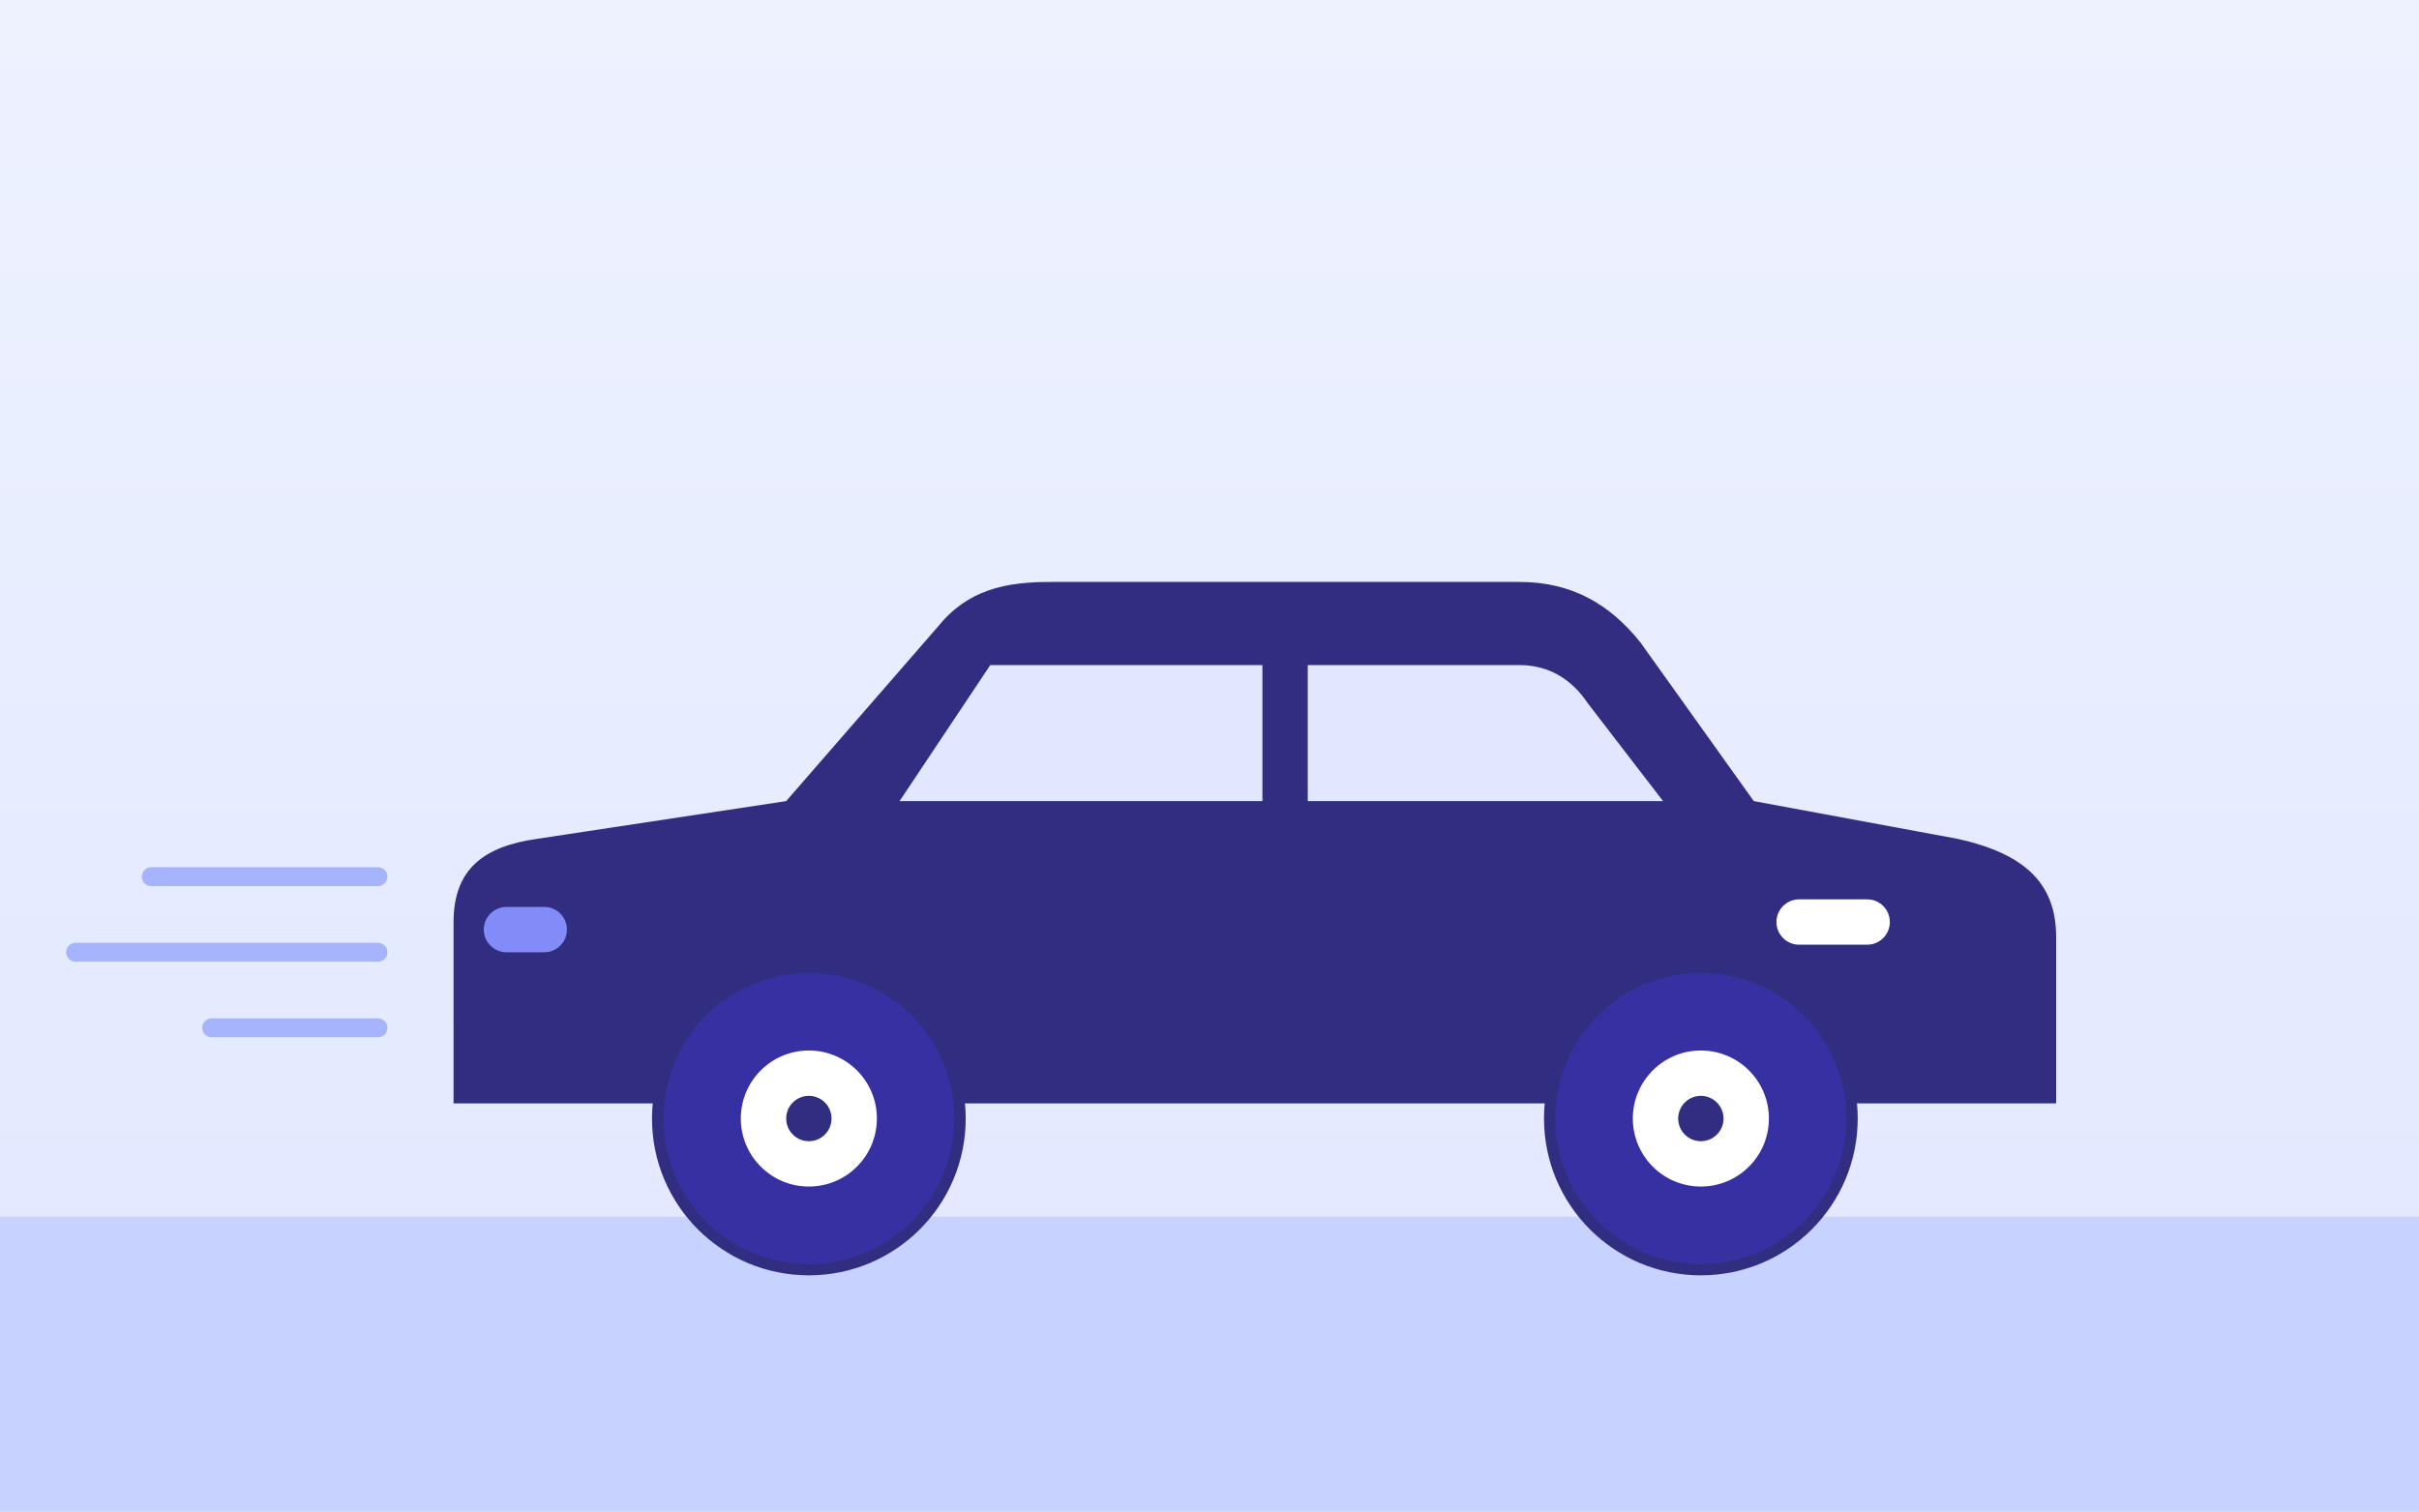
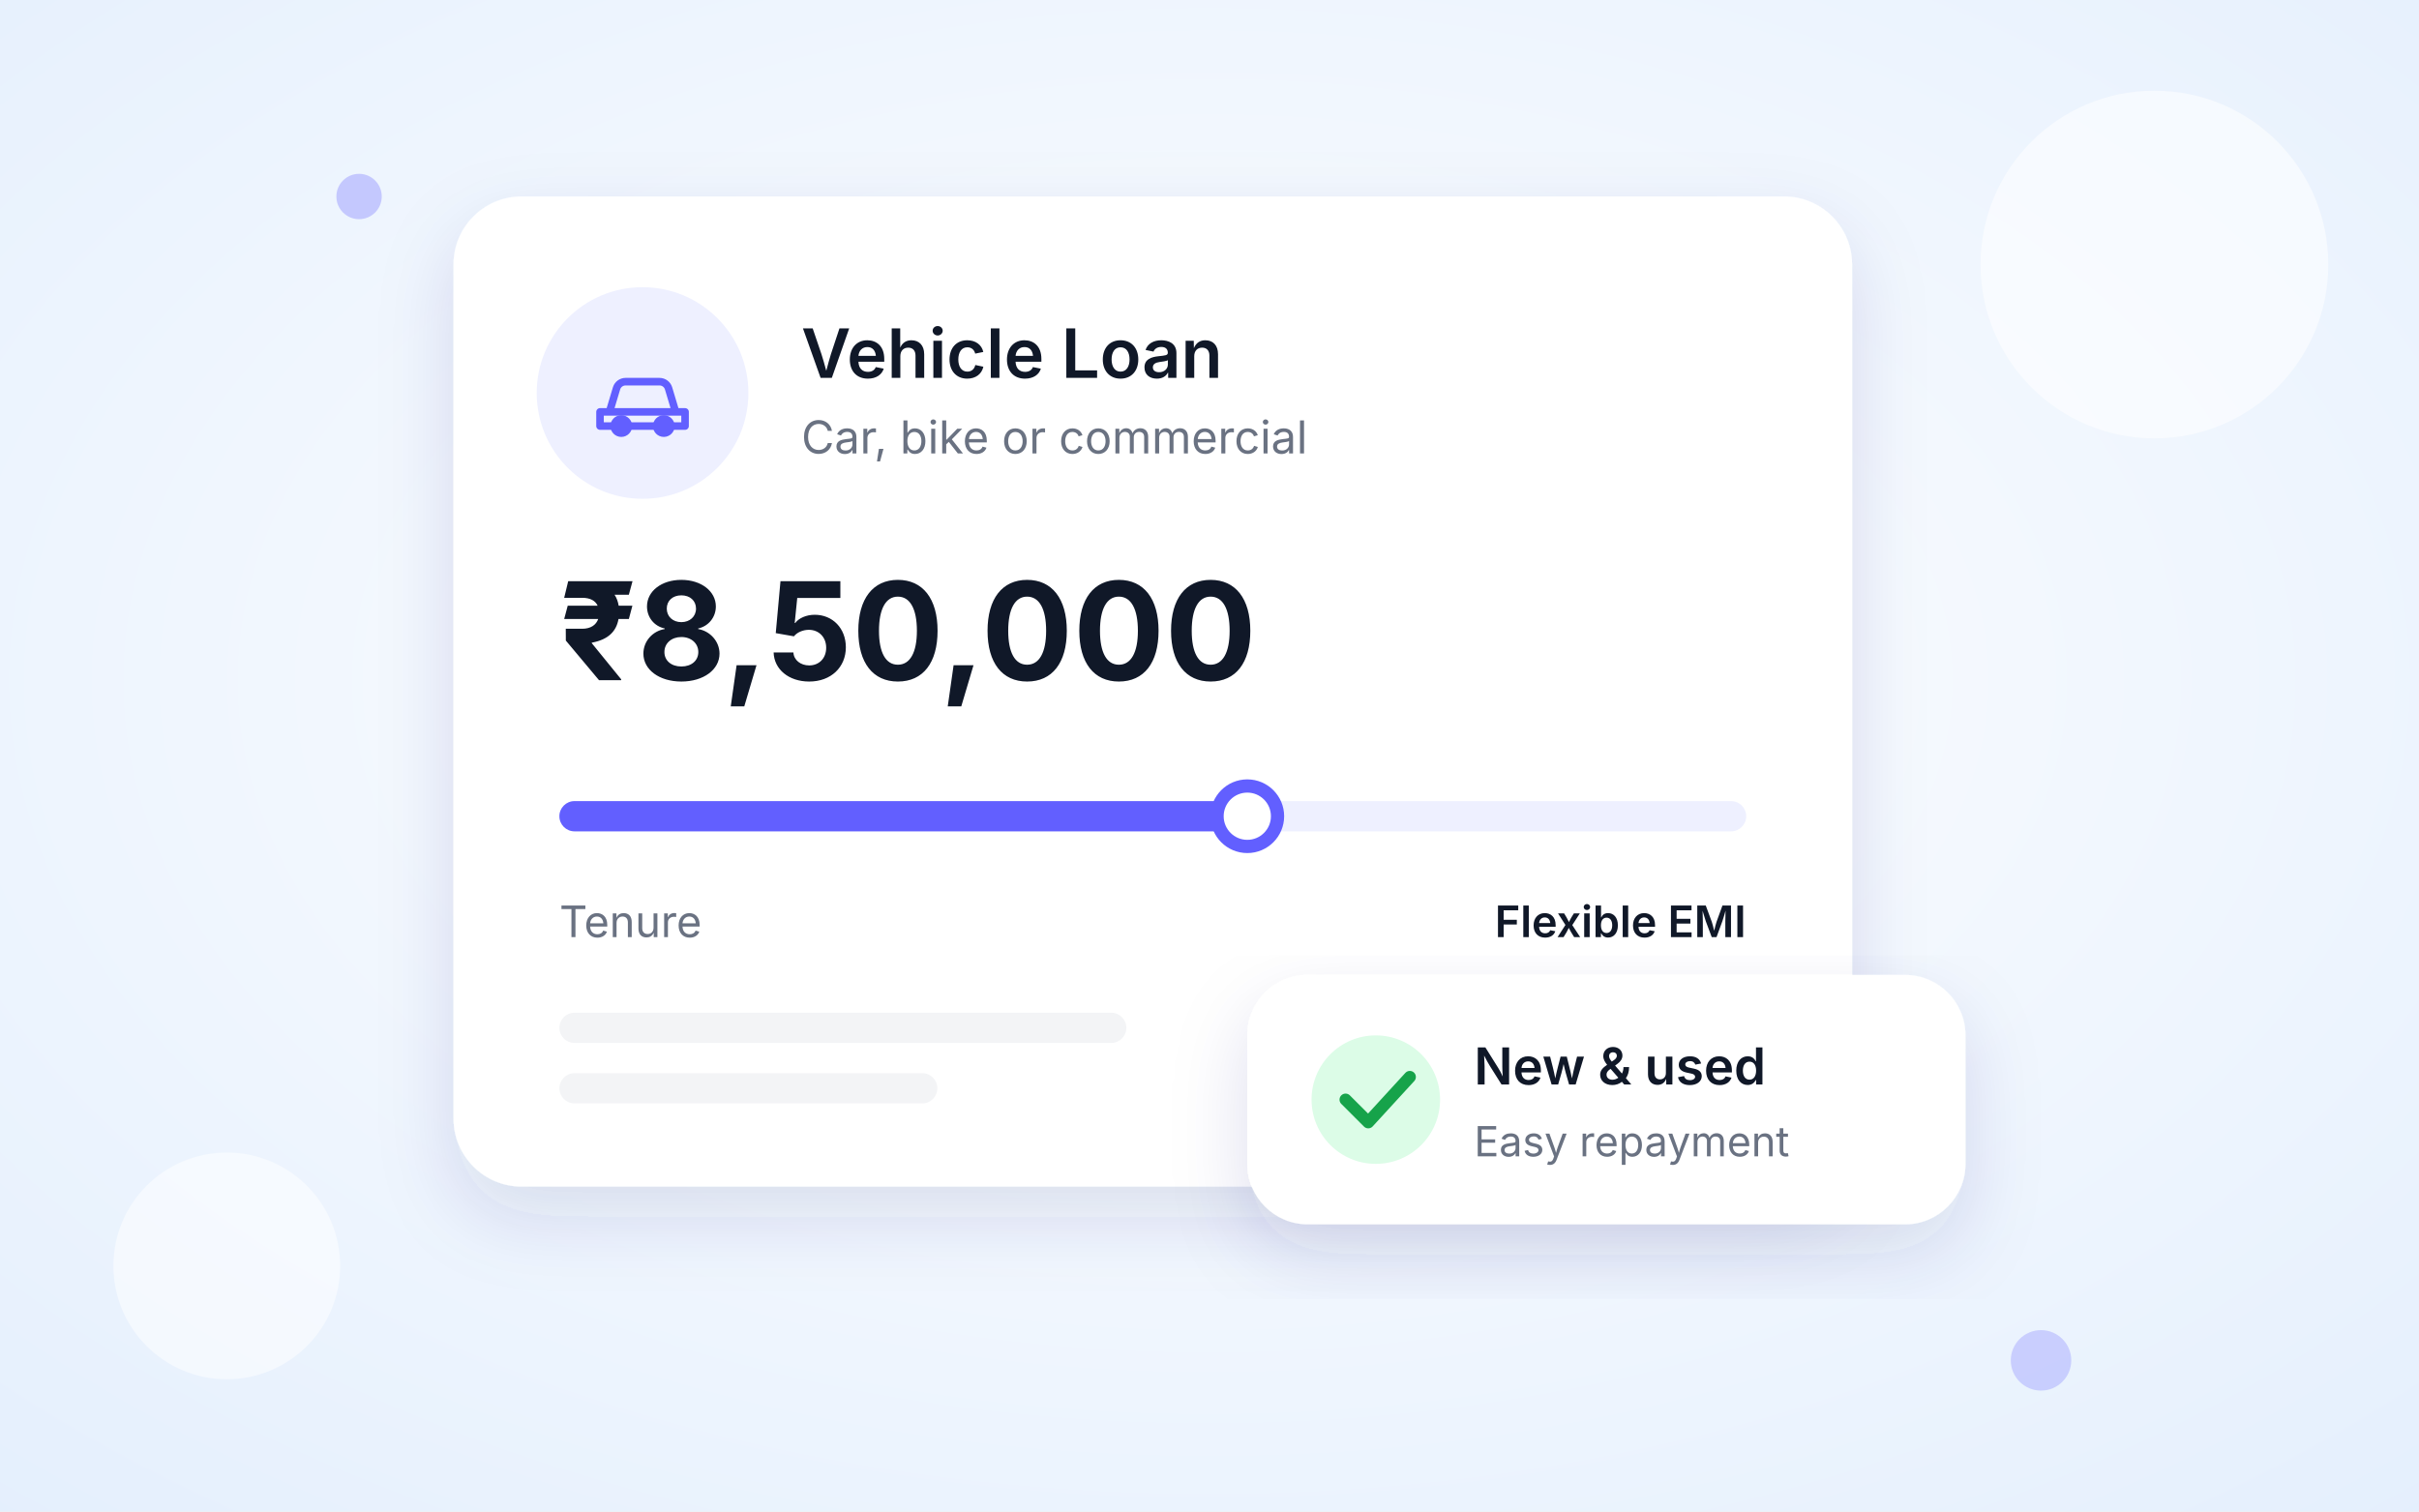
<svg xmlns="http://www.w3.org/2000/svg" viewBox="0 0 640 400" preserveAspectRatio="xMidYMid slice">
  <defs>
-     <linearGradient id="g" x1="0" y1="0" x2="0" y2="1">
-       <stop offset="0" stop-color="#EEF2FF" />
-       <stop offset="1" stop-color="#E0E7FF" />
-     </linearGradient>
+     <radialGradient id="b" cx="50%" cy="45%" r="75%">
+       <stop offset="0" stop-color="#FFFFFF" />
+       <stop offset="1" stop-color="#E4EFFD" />
+     </radialGradient>
+     <filter id="s" x="-20%" y="-20%" width="140%" height="150%">
+       <feDropShadow dx="0" dy="8" stdDeviation="10" flood-color="#312E81" flood-opacity=".13" />
+     </filter>
  </defs>
-   <rect width="640" height="400" fill="url(#g)" />
-   <rect y="322" width="640" height="78" fill="#C7D2FE" />
-   <path d="M40 232h60M20 252h80M56 272h44" stroke="#A5B4FC" stroke-width="5" stroke-linecap="round" />
-   <path d="M120 292v-48c0-14 8-20 22-22l66-10 40-46c8-10 18-12 30-12h124c14 0 24 6 32 16l30 42 54 10c18 4 26 12 26 26v44z" fill="#312E81" />
-   <path d="M262 176h72v36H238z" fill="#E0E7FF" />
-   <path d="M346 176h56c8 0 14 4 18 10l20 26H346z" fill="#E0E7FF" />
-   <rect x="470" y="238" width="30" height="12" rx="6" fill="#fff" />
-   <rect x="128" y="240" width="22" height="12" rx="6" fill="#818CF8" />
-   <circle cx="214" cy="296" r="40" fill="#3730A3" stroke="#312E81" stroke-width="3" stroke-linejoin="round" />
-   <circle cx="214" cy="296" r="18" fill="#fff" />
-   <circle cx="214" cy="296" r="6" fill="#312E81" />
-   <circle cx="450" cy="296" r="40" fill="#3730A3" stroke="#312E81" stroke-width="3" stroke-linejoin="round" />
-   <circle cx="450" cy="296" r="18" fill="#fff" />
-   <circle cx="450" cy="296" r="6" fill="#312E81" />
+   <rect width="640" height="400" fill="url(#b)" />
+   <circle cx="570" cy="70" r="46" fill="#fff" opacity=".55" />
+   <circle cx="60" cy="335" r="30" fill="#fff" opacity=".5" />
+   <circle cx="540" cy="360" r="8" fill="#625FFF" opacity=".25" />
+   <circle cx="95" cy="52" r="6" fill="#625FFF" opacity=".3" />
+   <rect x="120" y="52" width="370" height="262" rx="18" fill="#fff" filter="url(#s)" />
+   <circle cx="170" cy="104" r="28" fill="#EEF0FF" />
+   <g transform="translate(155.0 89.0) scale(1.25)" fill="none" stroke="#625FFF" stroke-width="1.6" stroke-linecap="round" stroke-linejoin="round">
+     <path d="M5 16l1.5-5a2 2 0 011.9-1.4h7.2a2 2 0 011.9 1.4L19 16M3 16h18v3H3z" />
+     <circle cx="7.5" cy="19" r="1.5" />
+     <circle cx="16.5" cy="19" r="1.5" />
+   </g>
+   <text x="212" y="100" font-family="Geist,Inter,Arial,sans-serif" font-size="18" font-weight="600" fill="#101828" text-anchor="start">Vehicle Loan</text>
+   <text x="212" y="120" font-family="Geist,Inter,Arial,sans-serif" font-size="12" font-weight="400" fill="#6A7282" text-anchor="start">Car, bike or commercial</text>
+   <text x="148" y="180" font-family="Geist,Inter,Arial,sans-serif" font-size="36" font-weight="700" fill="#101828" text-anchor="start">₹8,50,000</text>
+   <rect x="148" y="212" width="314" height="8" rx="4.0" fill="#EEF0FF" />
+   <rect x="148" y="212" width="182" height="8" rx="4" fill="#625FFF" />
+   <circle cx="330" cy="216" r="8" fill="#fff" stroke="#625FFF" stroke-width="3.5" />
+   <text x="148" y="248" font-family="Geist,Inter,Arial,sans-serif" font-size="11.5" font-weight="400" fill="#6A7282" text-anchor="start">Tenure</text>
+   <text x="462" y="248" font-family="Geist,Inter,Arial,sans-serif" font-size="11.5" font-weight="600" fill="#101828" text-anchor="end">Flexible EMI</text>
+   <rect x="148" y="268" width="150" height="8" rx="4.0" fill="#F3F4F6" />
+   <rect x="148" y="284" width="100" height="8" rx="4.0" fill="#F3F4F6" />
+   <rect x="330" y="258" width="190" height="66" rx="16" fill="#fff" filter="url(#s)" />
+   <circle cx="364" cy="291" r="17" fill="#DCFCE7" />
+   <path d="M356 291l6 6 11-12" stroke="#16A34A" stroke-width="3.2" fill="none" stroke-linecap="round" stroke-linejoin="round" />
+   <text x="390" y="287" font-family="Geist,Inter,Arial,sans-serif" font-size="13.5" font-weight="600" fill="#101828" text-anchor="start">New &amp; used</text>
+   <text x="390" y="306" font-family="Geist,Inter,Arial,sans-serif" font-size="11" font-weight="400" fill="#6A7282" text-anchor="start">Easy repayment</text>
</svg>
